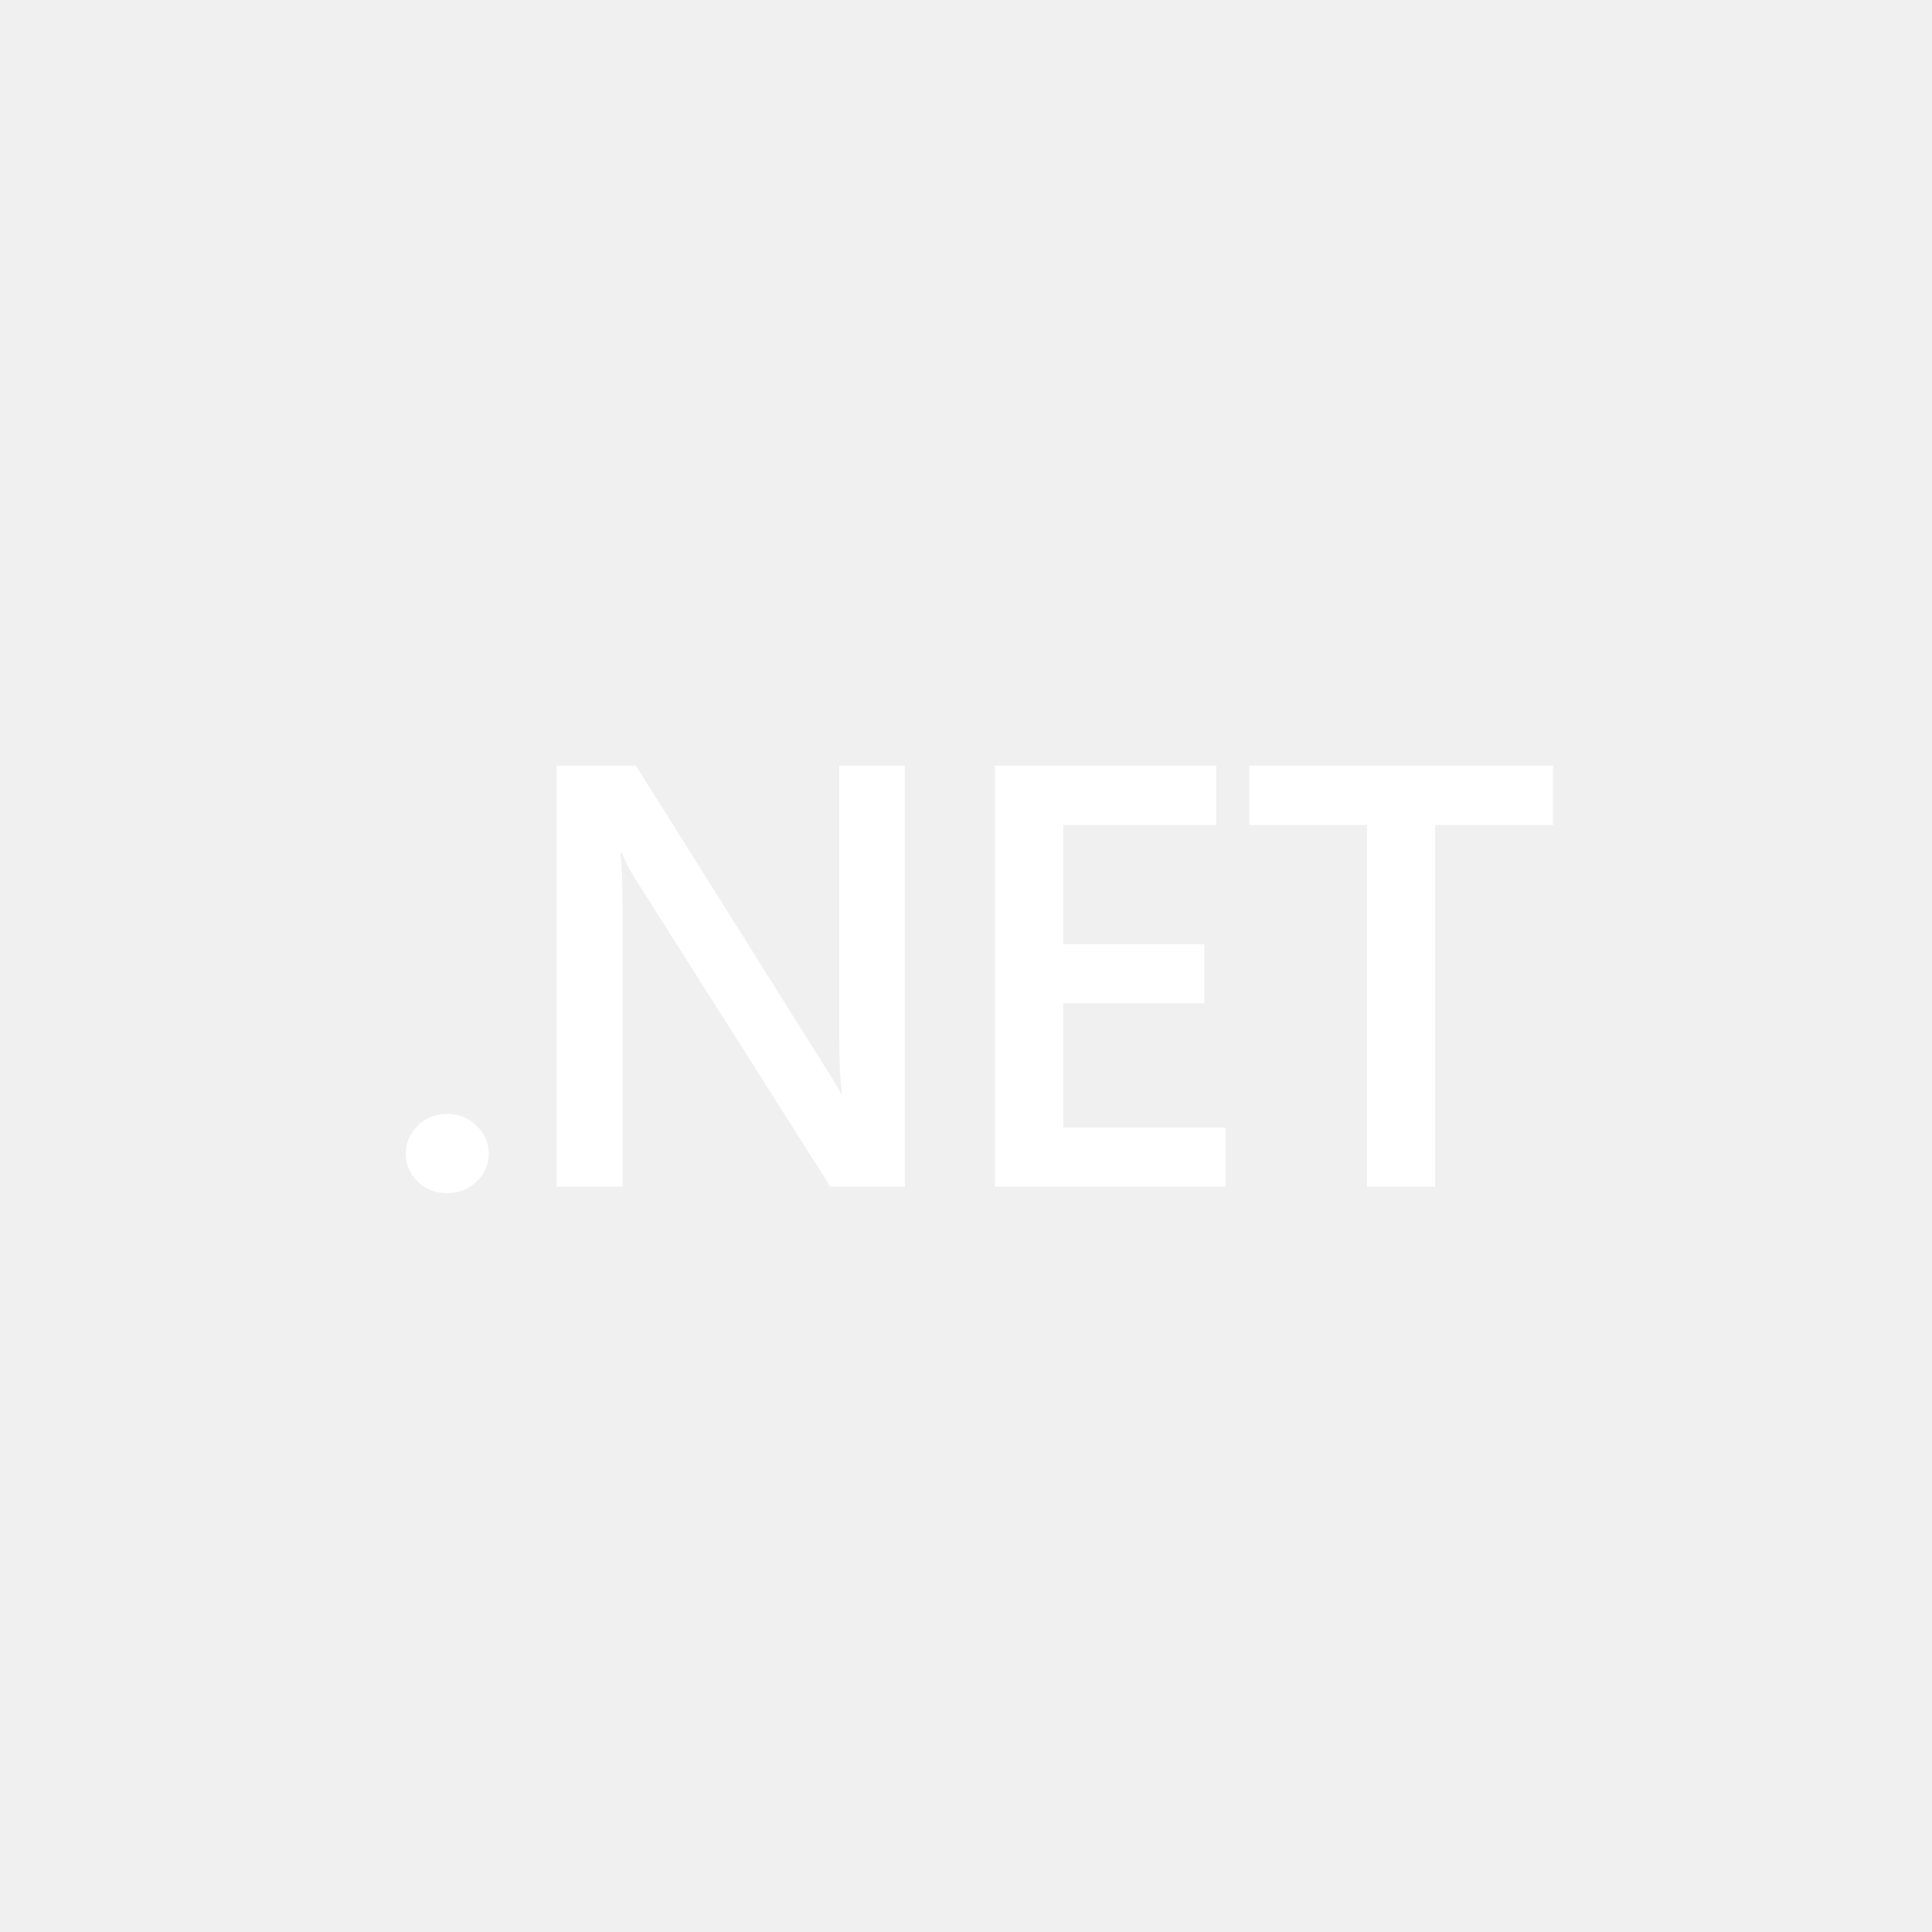
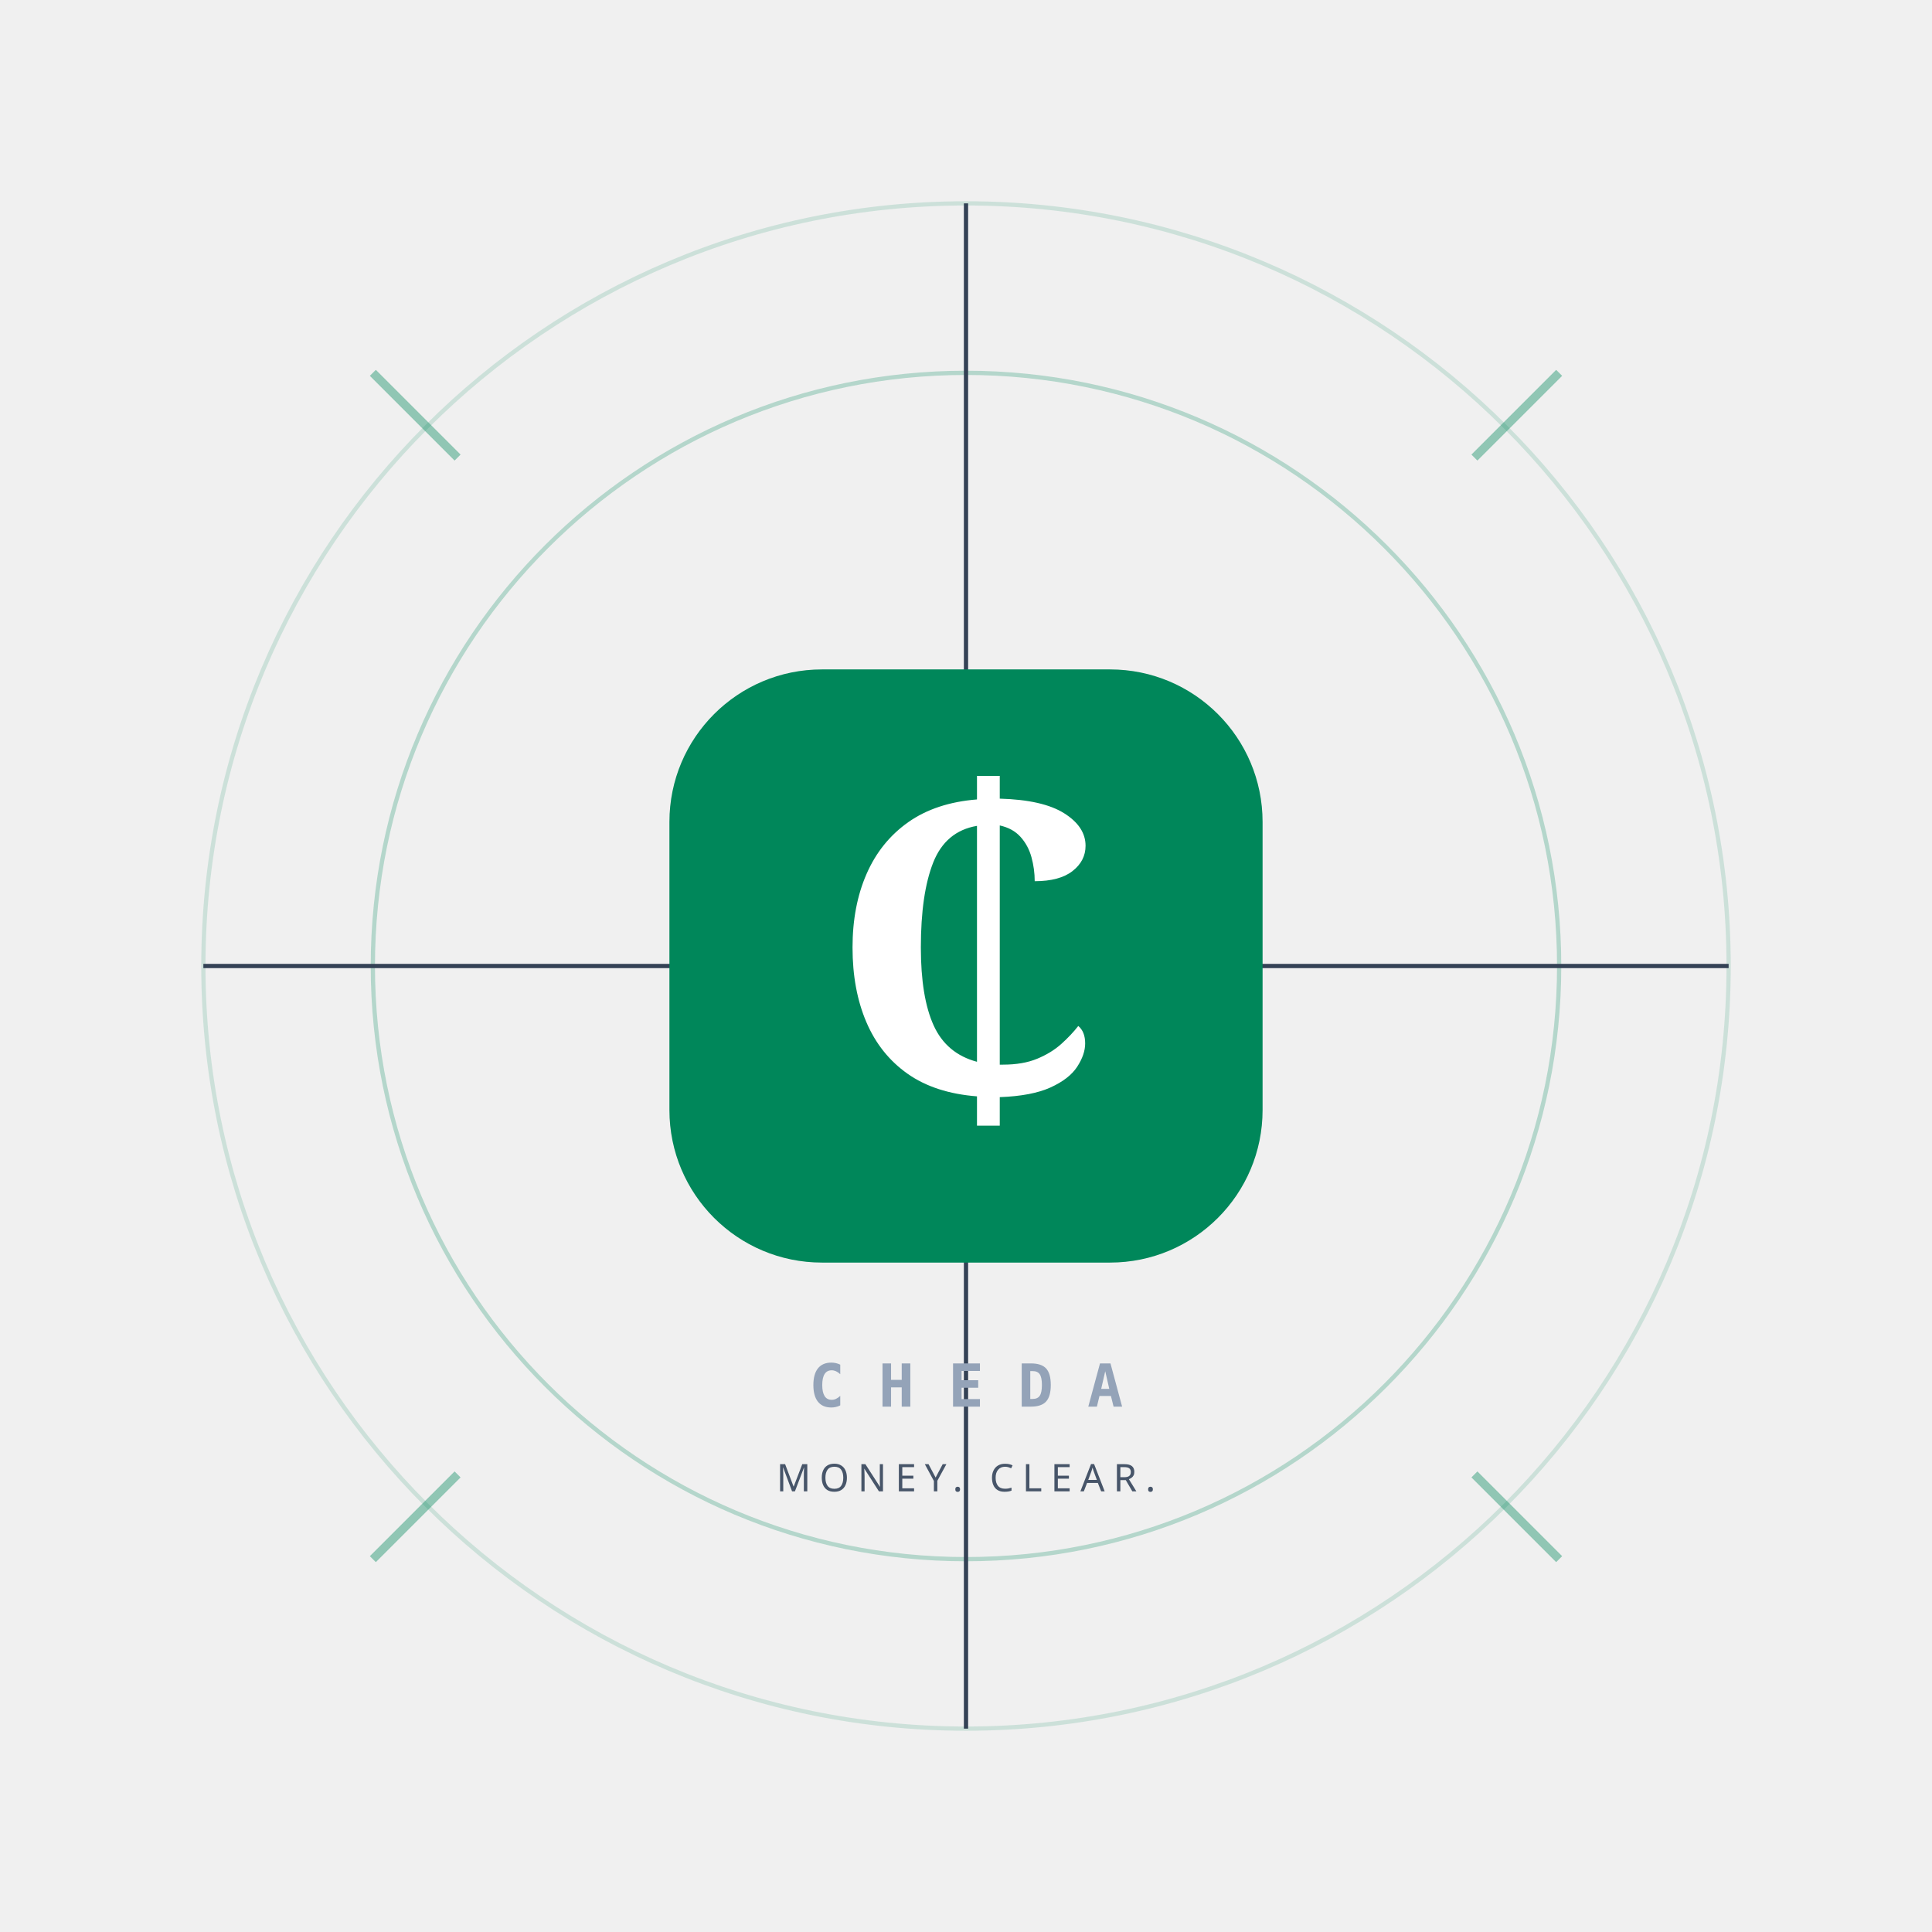
- <svg xmlns="http://www.w3.org/2000/svg" width="456" height="456" viewBox="0 0 456 456" version="1.1" xml:space="preserve" style="fill-rule:evenodd;clip-rule:evenodd;stroke-linejoin:round;stroke-miterlimit:2;">
-   <path d="m 105.5,281.609 c -2.703,0 -5.001,-0.9 -6.893,-2.702 -1.892,-1.848 -2.838,-4.042 -2.838,-6.582 0,-2.587 0.946,-4.804 2.838,-6.652 1.892,-1.848 4.19,-2.772 6.893,-2.772 2.748,0 5.068,0.924 6.96,2.772 1.937,1.848 2.906,4.064 2.906,6.652 0,2.54 -0.968,4.734 -2.906,6.582 -1.892,1.802 -4.212,2.702 -6.96,2.702 z" style="fill:#ffffff;fill-rule:nonzero;stroke-width:0.838" />
-   <path d="M 213.561,280.084 H 195.99 L 149.7,207.054 c -1.171,-1.848 -2.14,-3.765 -2.906,-5.751 h -0.406 c 0.361,2.125 0.541,6.675 0.541,13.65 v 65.132 h -15.543 v -99.36 h 18.719 l 44.737,71.298 c 1.892,2.957 3.109,4.989 3.649,6.098 h 0.27 c -0.45,-2.632 -0.676,-7.09 -0.676,-13.373 v -64.023 h 15.476 z" style="fill:#ffffff;fill-rule:nonzero;stroke-width:0.838" />
-   <path d="m 289.251,280.084 h -54.401 v -99.36 h 52.238 v 13.997 h -36.154 v 28.131 h 33.316 v 13.927 h -33.316 v 29.378 h 38.316 z" style="fill:#ffffff;fill-rule:nonzero;stroke-width:0.838" />
-   <path d="M 366.565,194.721 H 338.722 v 85.363 h -16.084 v -85.363 h -27.775 v -13.997 h 71.701 z" style="fill:#ffffff;fill-rule:nonzero;stroke-width:0.838" />
+ <svg xmlns="http://www.w3.org/2000/svg" width="456" height="456" viewBox="0 0 456 456" version="1.1">
+   <circle cx="228" cy="228" r="180" fill="none" stroke="#00875A" stroke-width="1" opacity="0.15" />
+   <circle cx="228" cy="228" r="140" fill="none" stroke="#00875A" stroke-width="1" opacity="0.25" />
+   <line x1="48" y1="228" x2="408" y2="228" stroke="#334155" stroke-width="1" />
+   <line x1="228" y1="48" x2="228" y2="408" stroke="#334155" stroke-width="1" />
+   <line x1="88" y1="88" x2="108" y2="108" stroke="#00875A" stroke-width="2" opacity="0.4" />
+   <line x1="368" y1="88" x2="348" y2="108" stroke="#00875A" stroke-width="2" opacity="0.4" />
+   <line x1="88" y1="368" x2="108" y2="348" stroke="#00875A" stroke-width="2" opacity="0.4" />
+   <line x1="368" y1="368" x2="348" y2="348" stroke="#00875A" stroke-width="2" opacity="0.4" />
+   <rect x="158" y="158" width="140" height="140" rx="36" fill="#00875A" />
+   <text x="228" y="258" font-family="Georgia, serif" font-size="96" font-weight="bold" fill="#FFFFFF" text-anchor="middle">₵</text>
+   <text x="228" y="332" font-family="monospace, sans-serif" font-size="14" font-weight="600" fill="#94A3B8" text-anchor="middle" letter-spacing="8">CHEDA</text>
+   <text x="228" y="352" font-family="sans-serif" font-size="9" fill="#475569" text-anchor="middle" letter-spacing="2">MONEY. CLEAR.</text>
</svg>
